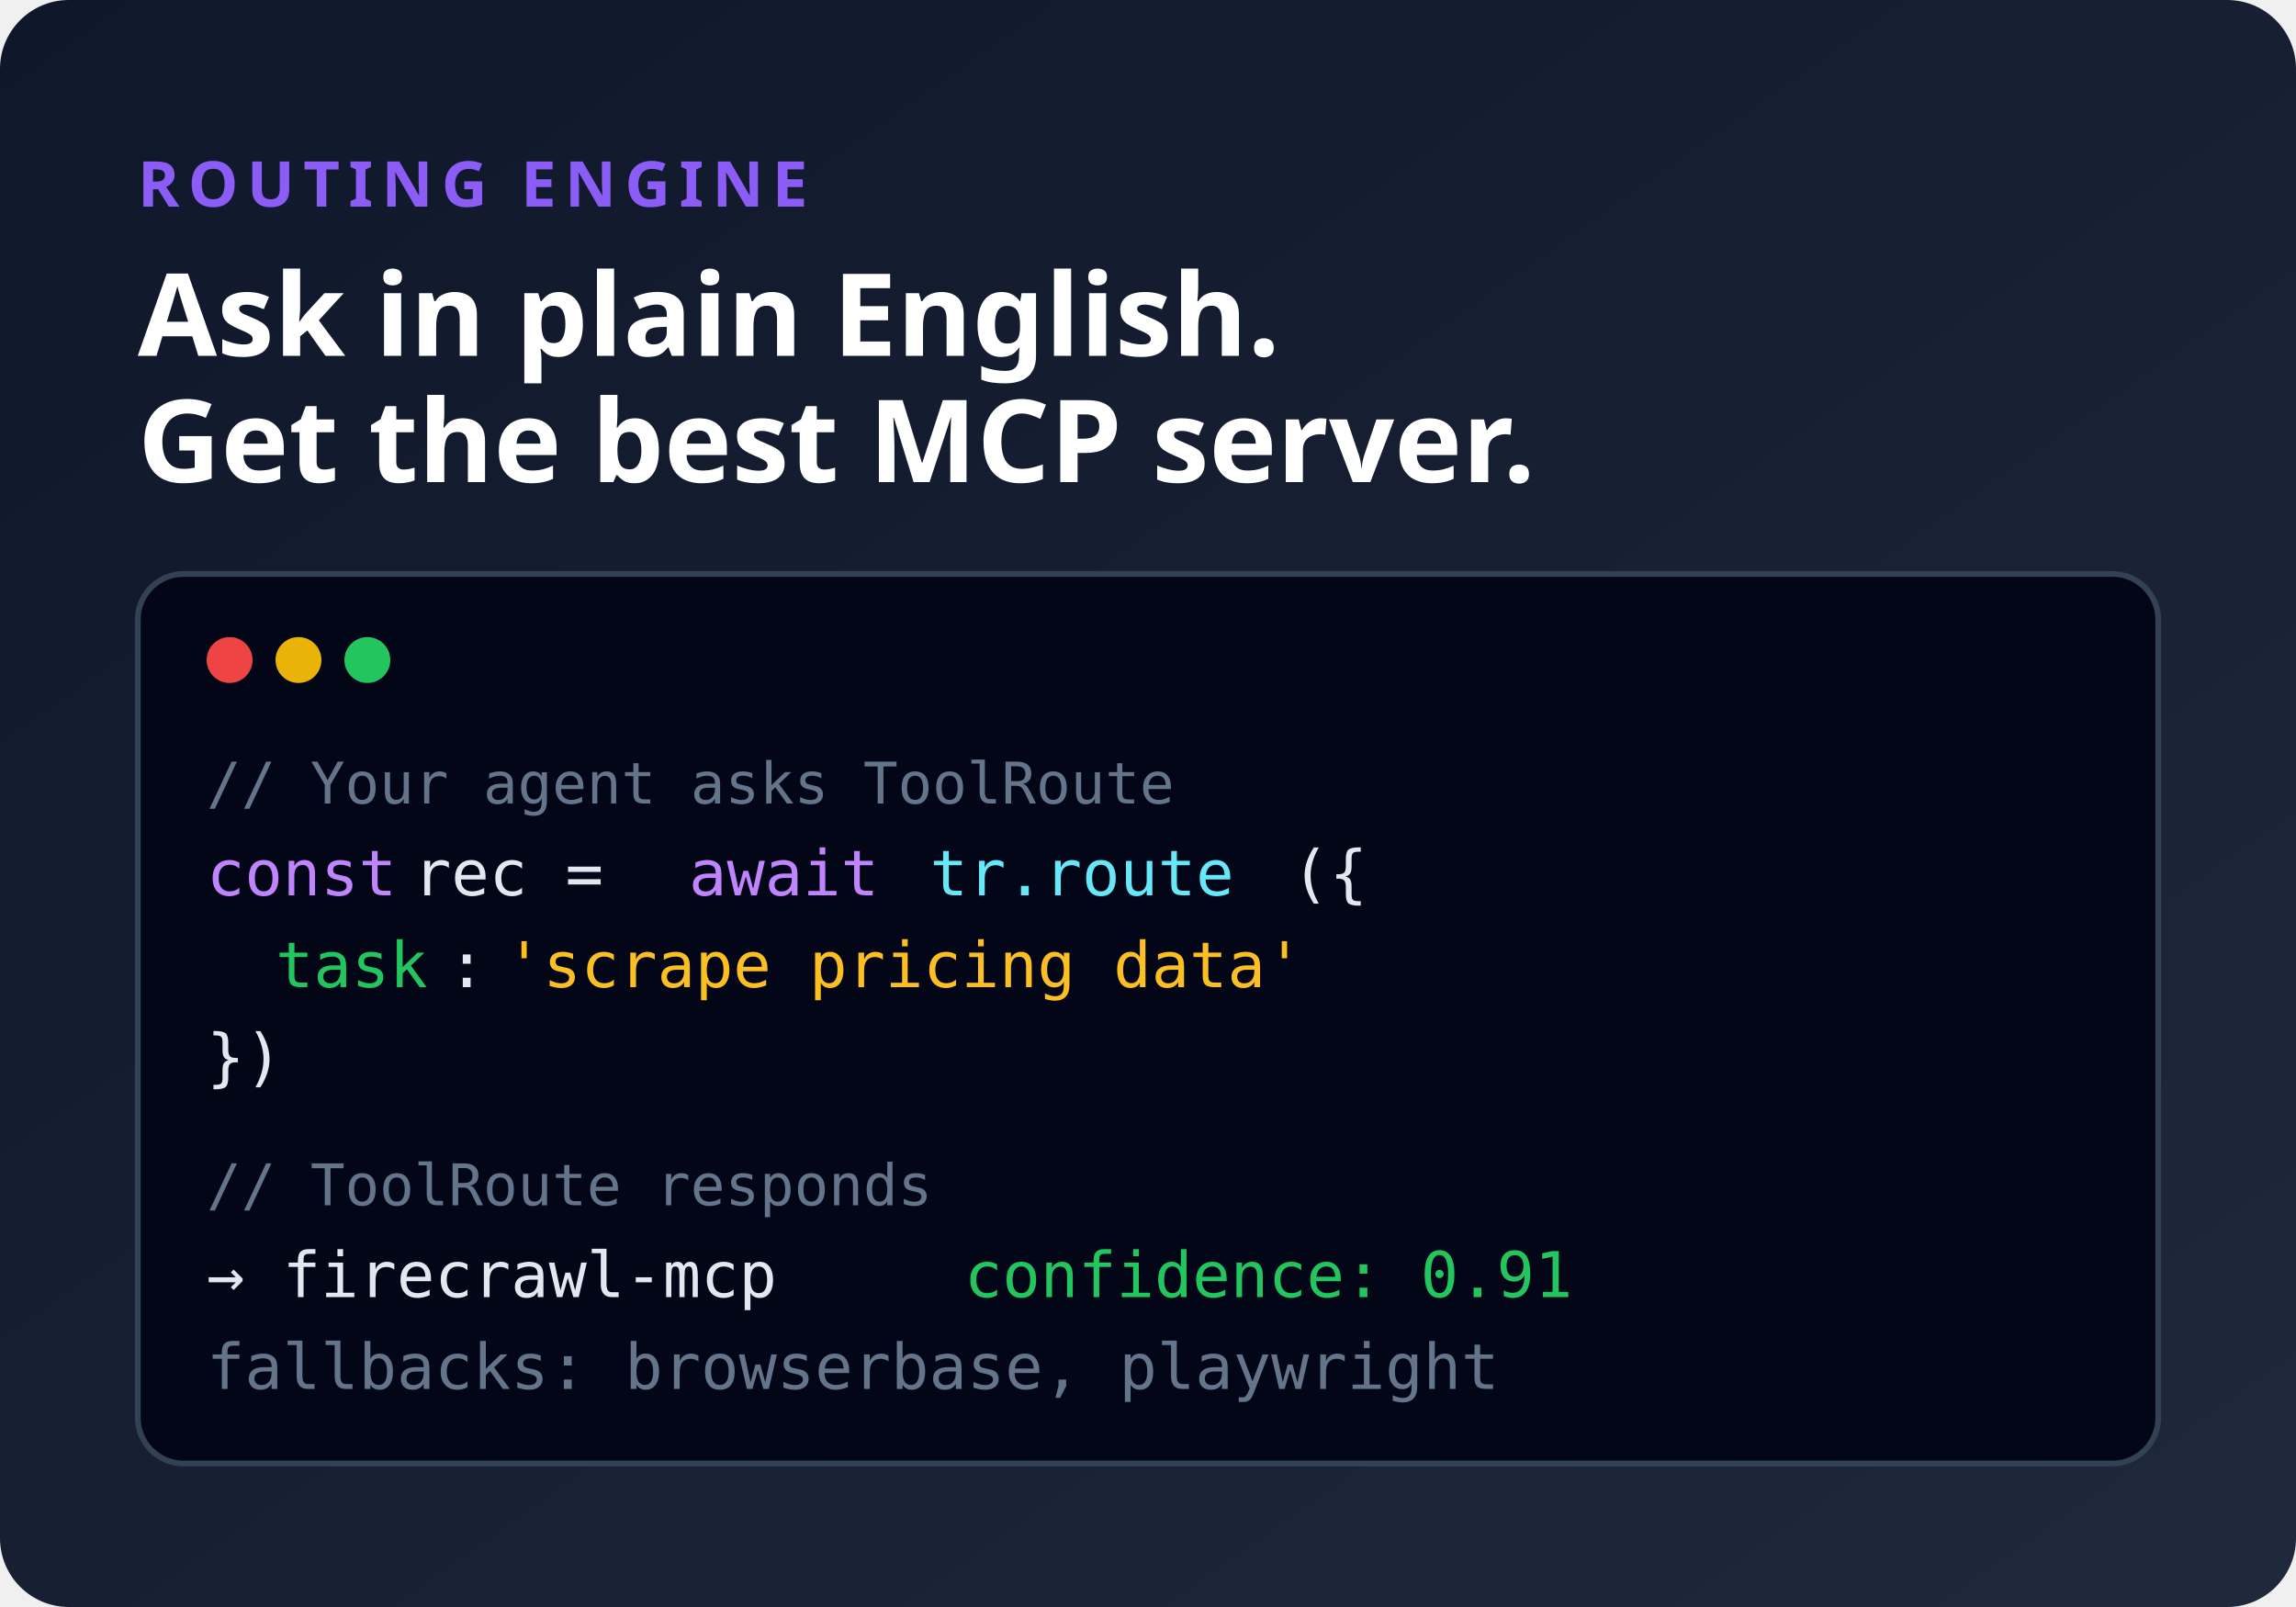
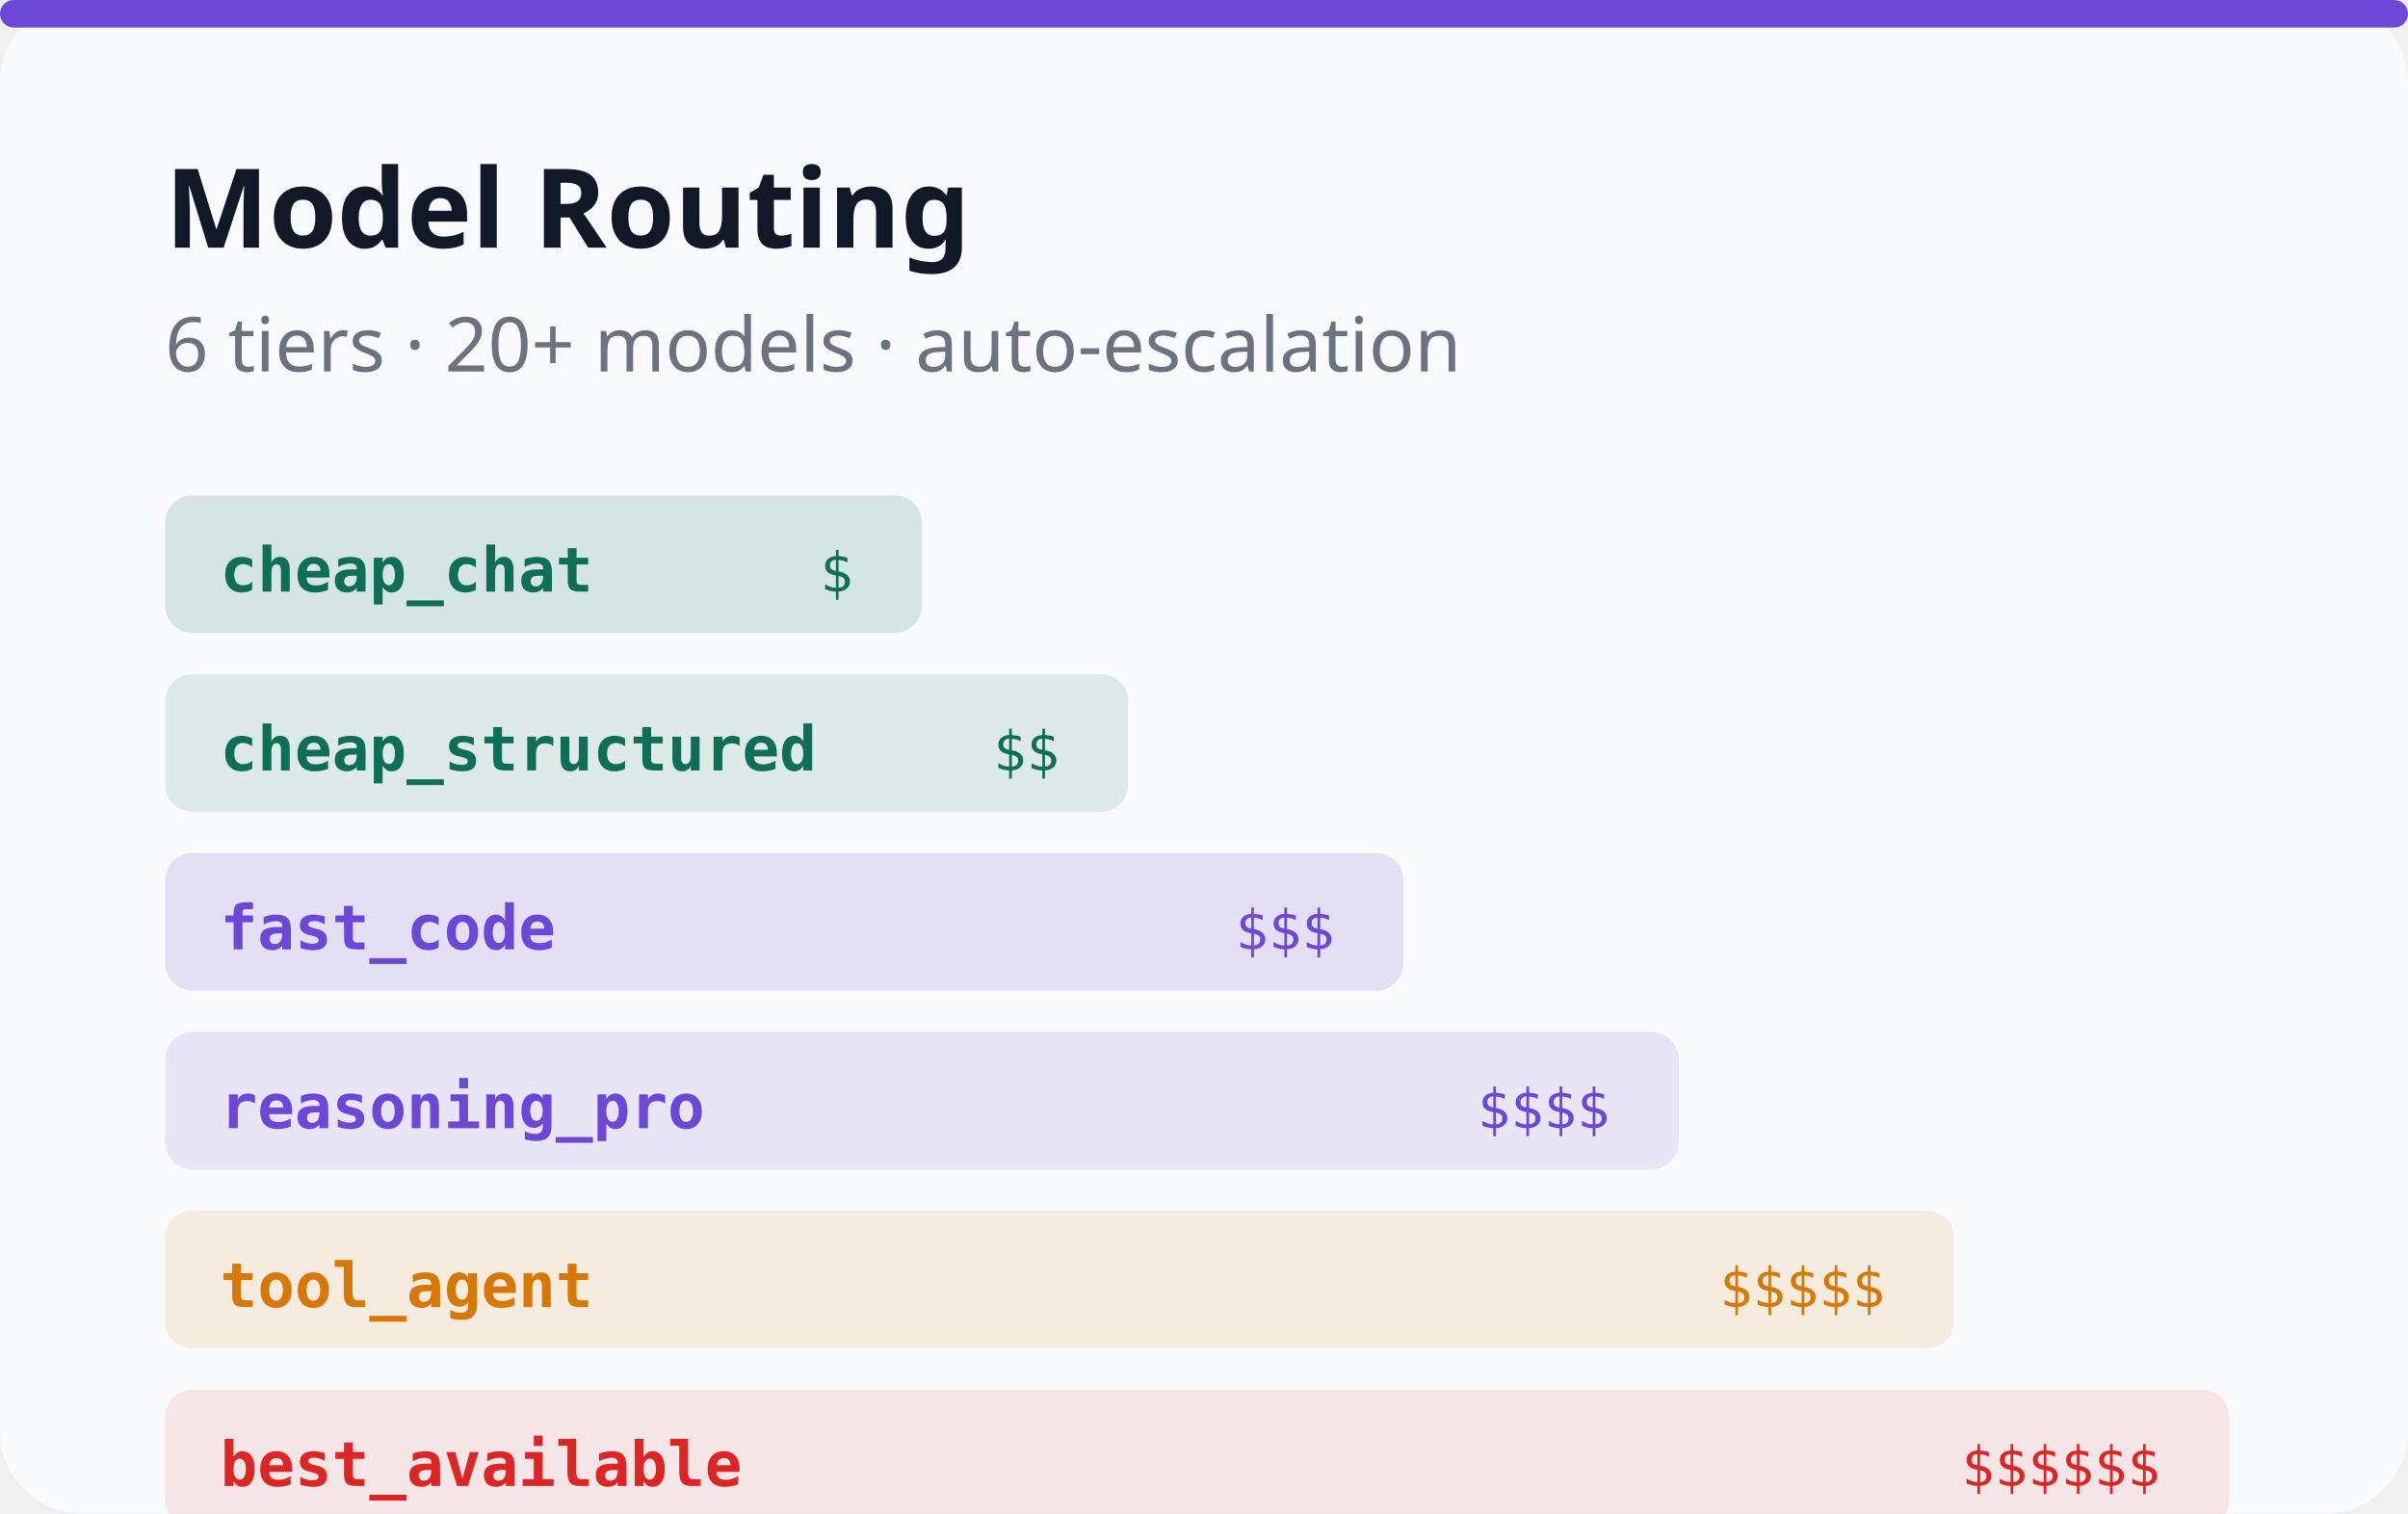
- <svg xmlns="http://www.w3.org/2000/svg" viewBox="0 0 400 280">
-   <defs>
-     <linearGradient id="bg1" x1="0%" y1="0%" x2="100%" y2="100%">
-       <stop offset="0%" style="stop-color:#0f172a" />
-       <stop offset="100%" style="stop-color:#1e293b" />
-     </linearGradient>
-   </defs>
-   <rect width="400" height="280" rx="12" fill="url(#bg1)" />
-   <text x="24" y="36" fill="#8b5cf6" font-family="system-ui, sans-serif" font-size="11" font-weight="700" letter-spacing="1.5">ROUTING ENGINE</text>
-   <text x="24" y="62" fill="white" font-family="system-ui, sans-serif" font-size="20" font-weight="700">Ask in plain English.</text>
-   <text x="24" y="84" fill="white" font-family="system-ui, sans-serif" font-size="20" font-weight="700">Get the best MCP server.</text>
-   <rect x="24" y="100" width="352" height="155" rx="8" fill="#020617" stroke="#334155" stroke-width="1" />
-   <circle cx="40" cy="115" r="4" fill="#ef4444" />
-   <circle cx="52" cy="115" r="4" fill="#eab308" />
-   <circle cx="64" cy="115" r="4" fill="#22c55e" />
-   <text x="36" y="140" fill="#64748b" font-family="monospace" font-size="10">// Your agent asks ToolRoute</text>
-   <text x="36" y="156" fill="#c084fc" font-family="monospace" font-size="11">const</text>
-   <text x="72" y="156" fill="#e2e8f0" font-family="monospace" font-size="11"> rec = </text>
-   <text x="120" y="156" fill="#c084fc" font-family="monospace" font-size="11">await</text>
-   <text x="162" y="156" fill="#67e8f9" font-family="monospace" font-size="11"> tr.route</text>
-   <text x="225" y="156" fill="#e2e8f0" font-family="monospace" font-size="11">({</text>
-   <text x="48" y="172" fill="#22c55e" font-family="monospace" font-size="11">task</text>
-   <text x="78" y="172" fill="#e2e8f0" font-family="monospace" font-size="11">: </text>
-   <text x="88" y="172" fill="#fbbf24" font-family="monospace" font-size="11">'scrape pricing data'</text>
-   <text x="36" y="188" fill="#e2e8f0" font-family="monospace" font-size="11">})</text>
-   <text x="36" y="210" fill="#64748b" font-family="monospace" font-size="10">// ToolRoute responds</text>
-   <text x="36" y="226" fill="#e2e8f0" font-family="monospace" font-size="11">→ firecrawl-mcp </text>
-   <text x="168" y="226" fill="#22c55e" font-family="monospace" font-size="11">confidence: 0.91</text>
-   <text x="36" y="242" fill="#64748b" font-family="monospace" font-size="11">  fallbacks: browserbase, playwright</text>
+ <svg xmlns="http://www.w3.org/2000/svg" viewBox="0 0 350 220">
+   <rect width="350" height="220" rx="12" fill="#f8fafc" />
+   <rect x="0" y="0" width="350" height="4" rx="2" fill="#6C47D8" />
+   <text x="24" y="36" fill="#111827" font-family="system-ui, sans-serif" font-size="16" font-weight="800">Model Routing</text>
+   <text x="24" y="54" fill="#6b7280" font-family="system-ui, sans-serif" font-size="11">6 tiers · 20+ models · auto-escalation</text>
+   <g transform="translate(24, 72)">
+     <rect x="0" y="0" width="110" height="20" rx="4" fill="#0F6E56" opacity="0.15" />
+     <text x="8" y="14" fill="#0F6E56" font-family="monospace" font-size="9" font-weight="600">cheap_chat</text>
+     <text x="100" y="14" fill="#0F6E56" font-family="monospace" font-size="8" text-anchor="end">$</text>
+     <rect x="0" y="26" width="140" height="20" rx="4" fill="#0F6E56" opacity="0.12" />
+     <text x="8" y="40" fill="#0F6E56" font-family="monospace" font-size="9" font-weight="600">cheap_structured</text>
+     <text x="130" y="40" fill="#0F6E56" font-family="monospace" font-size="8" text-anchor="end">$$</text>
+     <rect x="0" y="52" width="180" height="20" rx="4" fill="#6C47D8" opacity="0.15" />
+     <text x="8" y="66" fill="#6C47D8" font-family="monospace" font-size="9" font-weight="600">fast_code</text>
+     <text x="170" y="66" fill="#6C47D8" font-family="monospace" font-size="8" text-anchor="end">$$$</text>
+     <rect x="0" y="78" width="220" height="20" rx="4" fill="#6C47D8" opacity="0.12" />
+     <text x="8" y="92" fill="#6C47D8" font-family="monospace" font-size="9" font-weight="600">reasoning_pro</text>
+     <text x="210" y="92" fill="#6C47D8" font-family="monospace" font-size="8" text-anchor="end">$$$$</text>
+     <rect x="0" y="104" width="260" height="20" rx="4" fill="#d97706" opacity="0.12" />
+     <text x="8" y="118" fill="#d97706" font-family="monospace" font-size="9" font-weight="600">tool_agent</text>
+     <text x="250" y="118" fill="#d97706" font-family="monospace" font-size="8" text-anchor="end">$$$$$</text>
+     <rect x="0" y="130" width="300" height="20" rx="4" fill="#dc2626" opacity="0.1" />
+     <text x="8" y="144" fill="#dc2626" font-family="monospace" font-size="9" font-weight="600">best_available</text>
+     <text x="290" y="144" fill="#dc2626" font-family="monospace" font-size="8" text-anchor="end">$$$$$$</text>
+   </g>
</svg>
